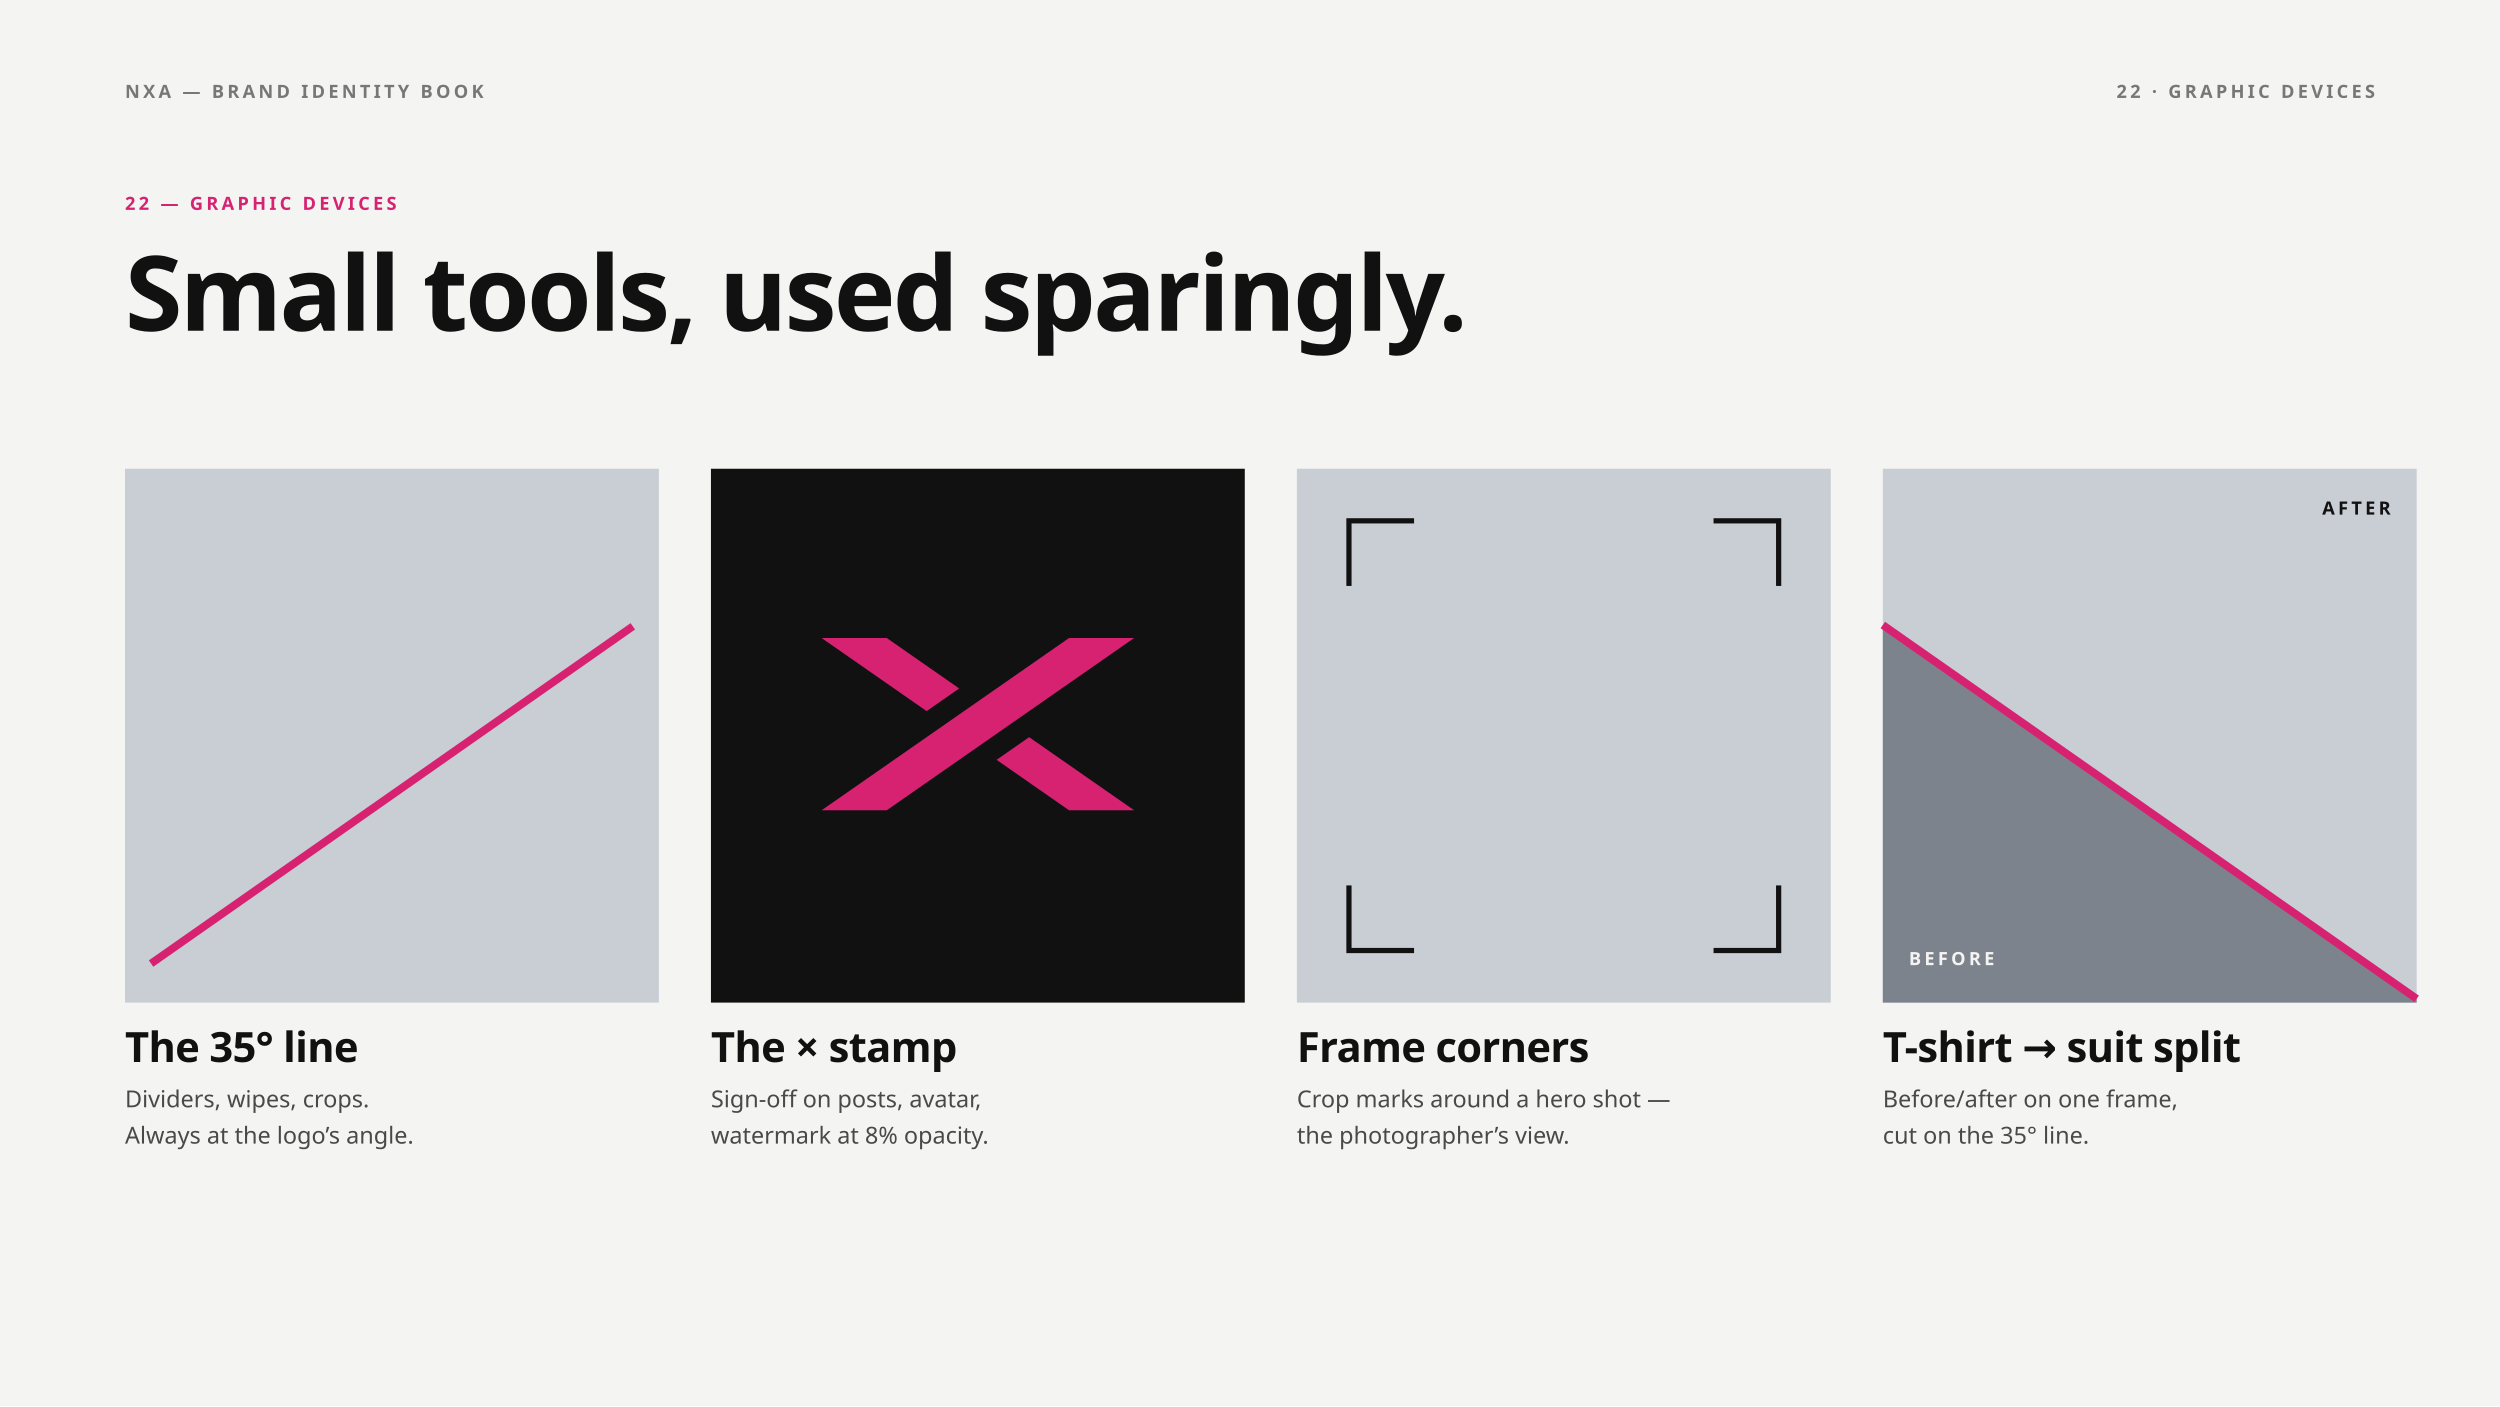
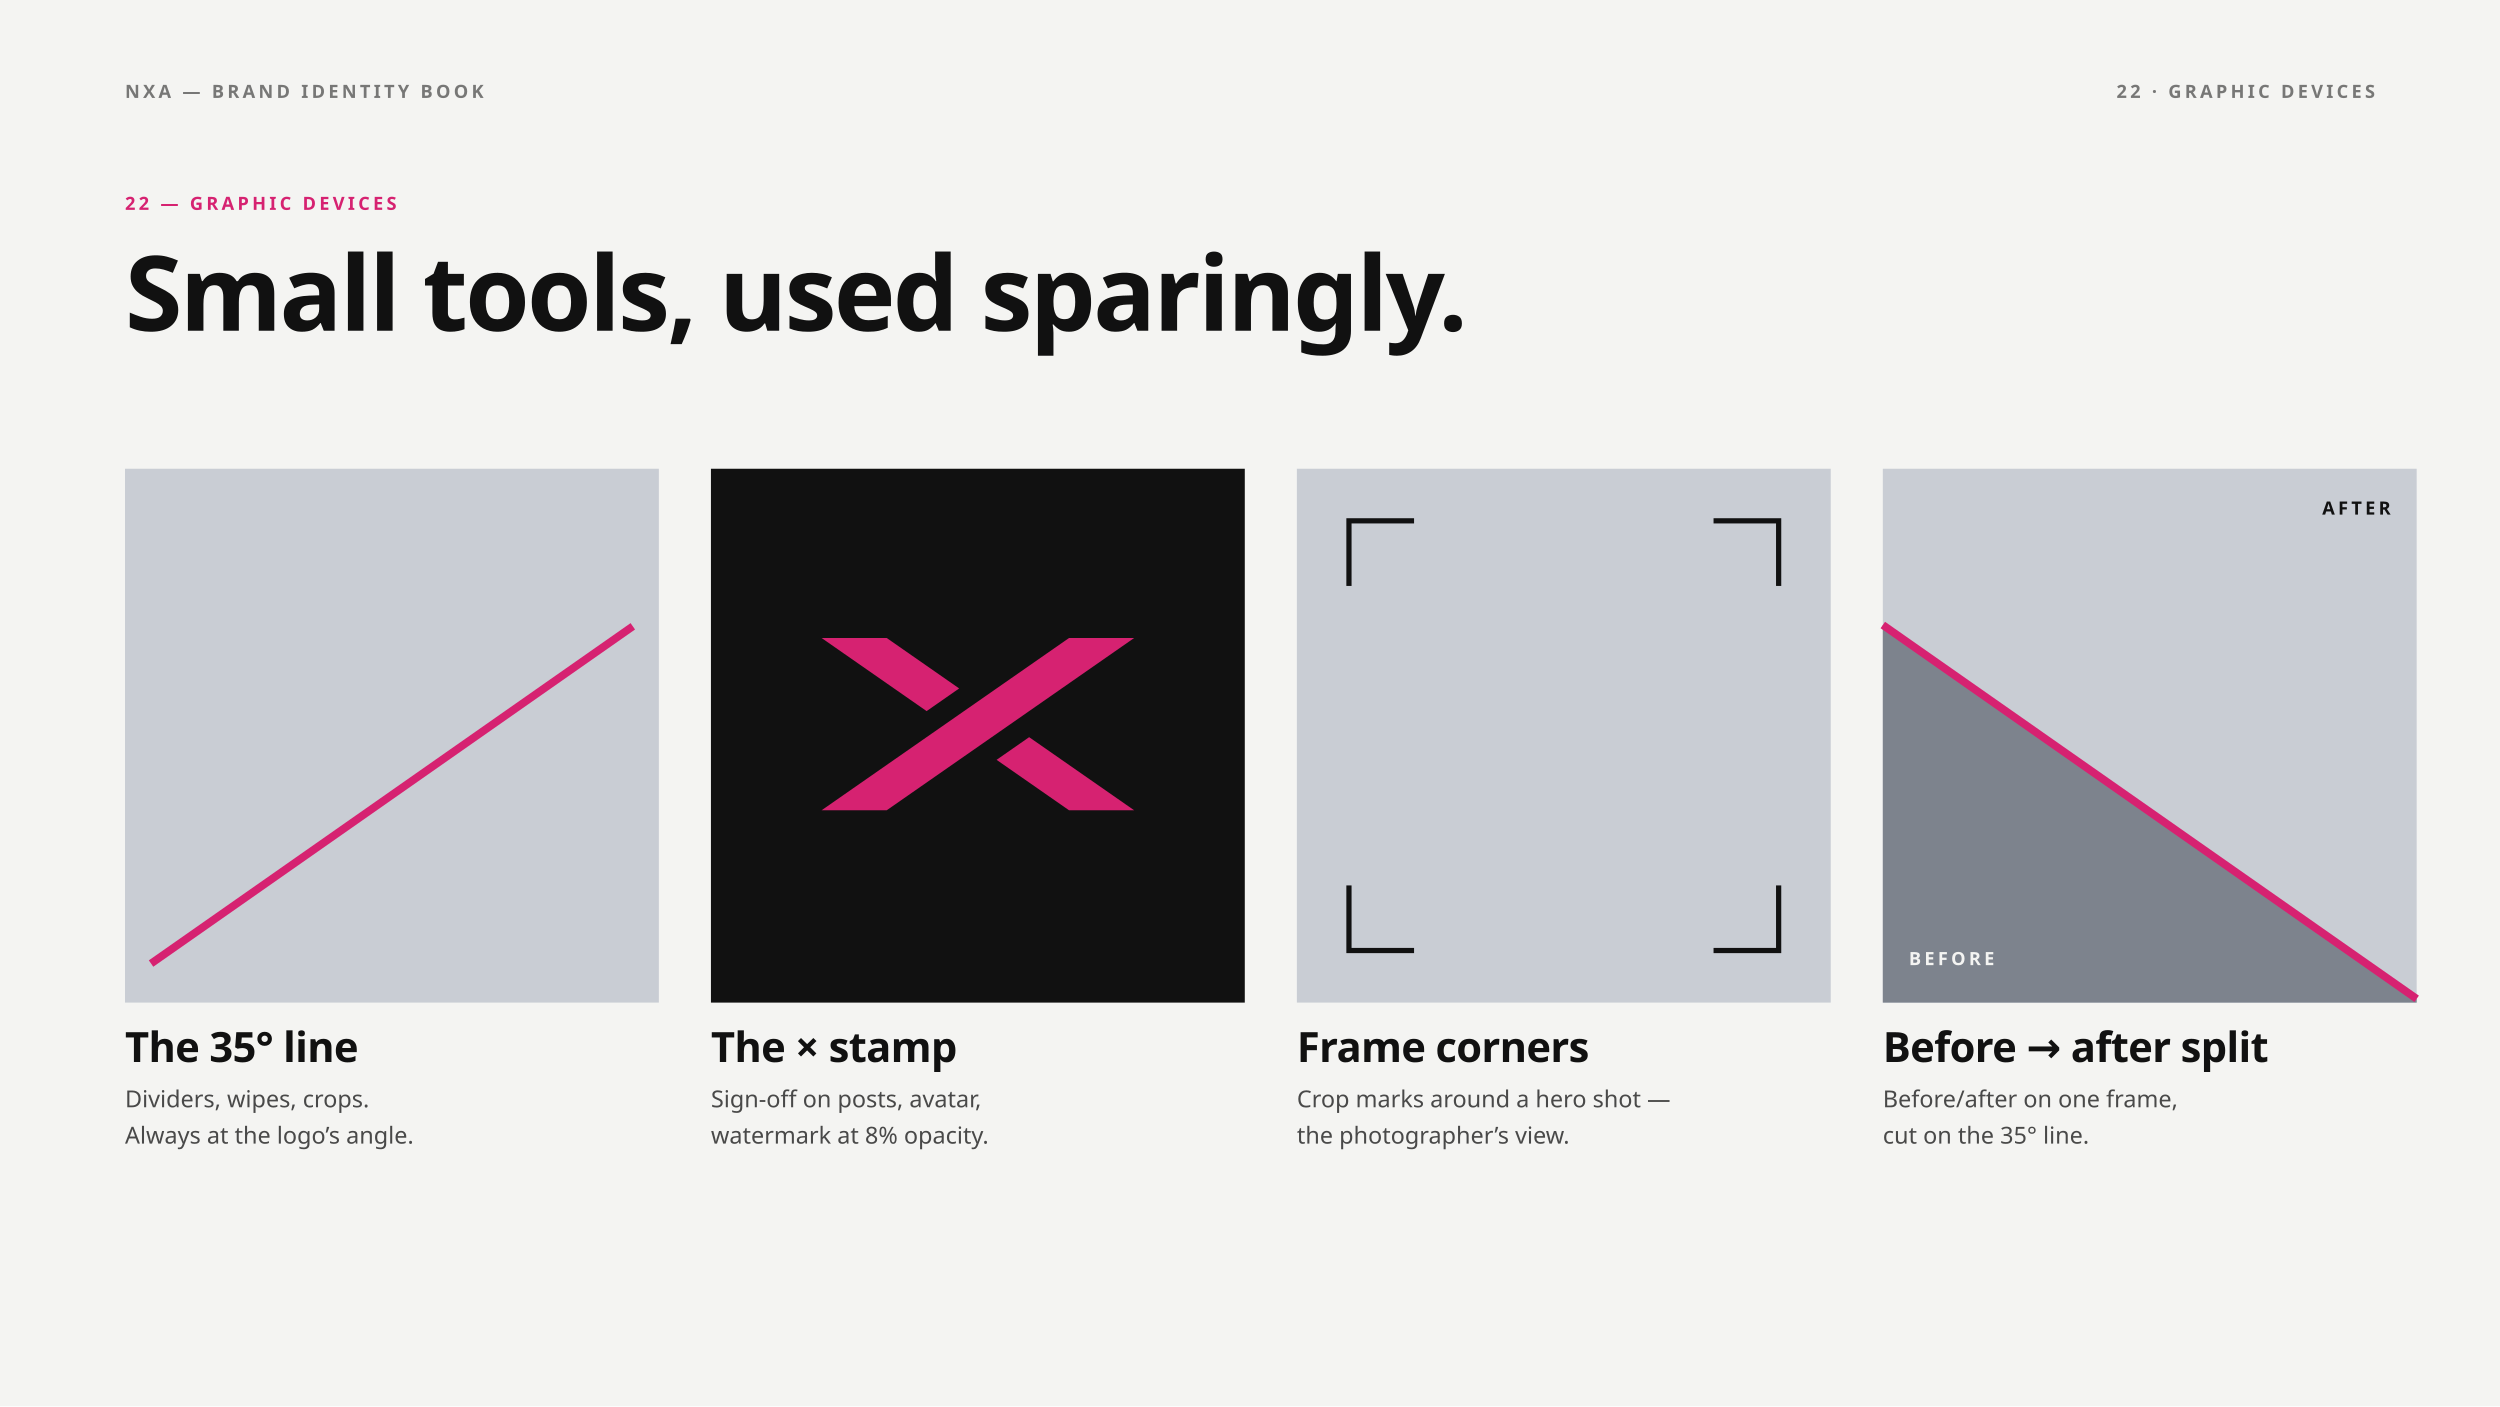
<svg xmlns="http://www.w3.org/2000/svg" width="1920" height="1080" viewBox="0 0 1920 1080">
  <rect x="0" y="0" width="1920" height="1080" rx="0" fill="#F4F4F2" fill-opacity="1" />
  <text x="96" y="75.2" font-family="Manrope" font-weight="700" font-style="normal" font-size="14" letter-spacing="2.5" fill="#111111" fill-opacity="0.55" text-anchor="start">
    <tspan x="96" dy="0.0">NXA — BRAND IDENTITY BOOK</tspan>
  </text>
  <text x="1824" y="75.2" font-family="Manrope" font-weight="700" font-style="normal" font-size="14" letter-spacing="2.5" fill="#111111" fill-opacity="0.55" text-anchor="end">
    <tspan x="1824" dy="0.0">22  ·  GRAPHIC DEVICES</tspan>
  </text>
  <text x="96" y="161.2" font-family="Manrope" font-weight="700" font-style="normal" font-size="14" letter-spacing="2.5" fill="#D62271" fill-opacity="1" text-anchor="start">
    <tspan x="96" dy="0.0">22 — GRAPHIC DEVICES</tspan>
  </text>
  <text x="96" y="254.0" font-family="Syne" font-weight="800" font-style="normal" font-size="80" letter-spacing="-2" fill="#111111" fill-opacity="1" text-anchor="start">
    <tspan x="96" dy="0.0">Small tools, used sparingly.</tspan>
  </text>
  <rect x="96" y="360" width="410" height="410" rx="0" fill="#C9CDD4" fill-opacity="1" />
  <line x1="116" y1="740" x2="486" y2="481" stroke="#D62271" stroke-width="6" />
  <text x="96" y="815.6" font-family="Syne" font-weight="700" font-style="normal" font-size="32" letter-spacing="-0.5" fill="#111111" fill-opacity="1" text-anchor="start">
    <tspan x="96" dy="0.0">The 35° line</tspan>
  </text>
  <text x="96" y="850.4" font-family="Manrope" font-weight="400" font-style="normal" font-size="18" letter-spacing="0" fill="#111111" fill-opacity="0.75" text-anchor="start">
    <tspan x="96" dy="0.0">Dividers, wipes, crops.</tspan>
    <tspan x="96" dy="27.9">Always at the logo’s angle.</tspan>
  </text>
  <rect x="546" y="360" width="410" height="410" rx="0" fill="#111111" fill-opacity="1" />
  <g transform="translate(631 490) scale(8.419) translate(-51.102 -7.252)" fill-opacity="1">
    <path d="M63.649 11.851L60.679 13.919L51.102 7.252L57.043 7.252ZM51.102 22.963L73.668 7.252L79.609 7.252L57.043 22.963ZM67.062 18.364L70.033 16.296L79.609 22.963L73.668 22.963Z" fill="#D62271" />
  </g>
  <text x="546" y="815.6" font-family="Syne" font-weight="700" font-style="normal" font-size="32" letter-spacing="-0.5" fill="#111111" fill-opacity="1" text-anchor="start">
    <tspan x="546" dy="0.0">The × stamp</tspan>
  </text>
  <text x="546" y="850.4" font-family="Manrope" font-weight="400" font-style="normal" font-size="18" letter-spacing="0" fill="#111111" fill-opacity="0.75" text-anchor="start">
    <tspan x="546" dy="0.0">Sign-off on posts, avatar,</tspan>
    <tspan x="546" dy="27.9">watermark at 8% opacity.</tspan>
  </text>
  <rect x="996" y="360" width="410" height="410" rx="0" fill="#C9CDD4" fill-opacity="1" />
  <path d="M1036 450 L1036 400 L1086 400" stroke="#111111" stroke-width="4" fill="none" />
  <path d="M1366 450 L1366 400 L1316 400" stroke="#111111" stroke-width="4" fill="none" />
  <path d="M1036 680 L1036 730 L1086 730" stroke="#111111" stroke-width="4" fill="none" />
  <path d="M1366 680 L1366 730 L1316 730" stroke="#111111" stroke-width="4" fill="none" />
  <text x="996" y="815.6" font-family="Syne" font-weight="700" font-style="normal" font-size="32" letter-spacing="-0.5" fill="#111111" fill-opacity="1" text-anchor="start">
    <tspan x="996" dy="0.0">Frame corners</tspan>
  </text>
  <text x="996" y="850.4" font-family="Manrope" font-weight="400" font-style="normal" font-size="18" letter-spacing="0" fill="#111111" fill-opacity="0.75" text-anchor="start">
    <tspan x="996" dy="0.0">Crop marks around a hero shot —</tspan>
    <tspan x="996" dy="27.9">the photographer’s view.</tspan>
  </text>
  <rect x="1446" y="360" width="410" height="410" rx="0" fill="#C9CDD4" fill-opacity="1" />
  <polygon points="1446,480 1856,767.1 1856,770 1446,770" fill="#7D838D" />
  <line x1="1446" y1="480" x2="1856" y2="767.1" stroke="#D62271" stroke-width="6" />
  <text x="1466" y="741.2" font-family="Manrope" font-weight="700" font-style="normal" font-size="14" letter-spacing="2.5" fill="#F4F4F2" fill-opacity="1" text-anchor="start">
    <tspan x="1466" dy="0.0">BEFORE</tspan>
  </text>
  <text x="1836" y="395.2" font-family="Manrope" font-weight="700" font-style="normal" font-size="14" letter-spacing="2.5" fill="#111111" fill-opacity="1" text-anchor="end">
    <tspan x="1836" dy="0.0">AFTER</tspan>
  </text>
  <text x="1446" y="815.6" font-family="Syne" font-weight="700" font-style="normal" font-size="32" letter-spacing="-0.5" fill="#111111" fill-opacity="1" text-anchor="start">
-     <tspan x="1446" dy="0.0">T-shirt → suit split</tspan>
+     <tspan x="1446" dy="0.0">Before → after split</tspan>
  </text>
  <text x="1446" y="850.4" font-family="Manrope" font-weight="400" font-style="normal" font-size="18" letter-spacing="0" fill="#111111" fill-opacity="0.75" text-anchor="start">
    <tspan x="1446" dy="0.0">Before/after on one frame,</tspan>
    <tspan x="1446" dy="27.9">cut on the 35° line.</tspan>
  </text>
</svg>
